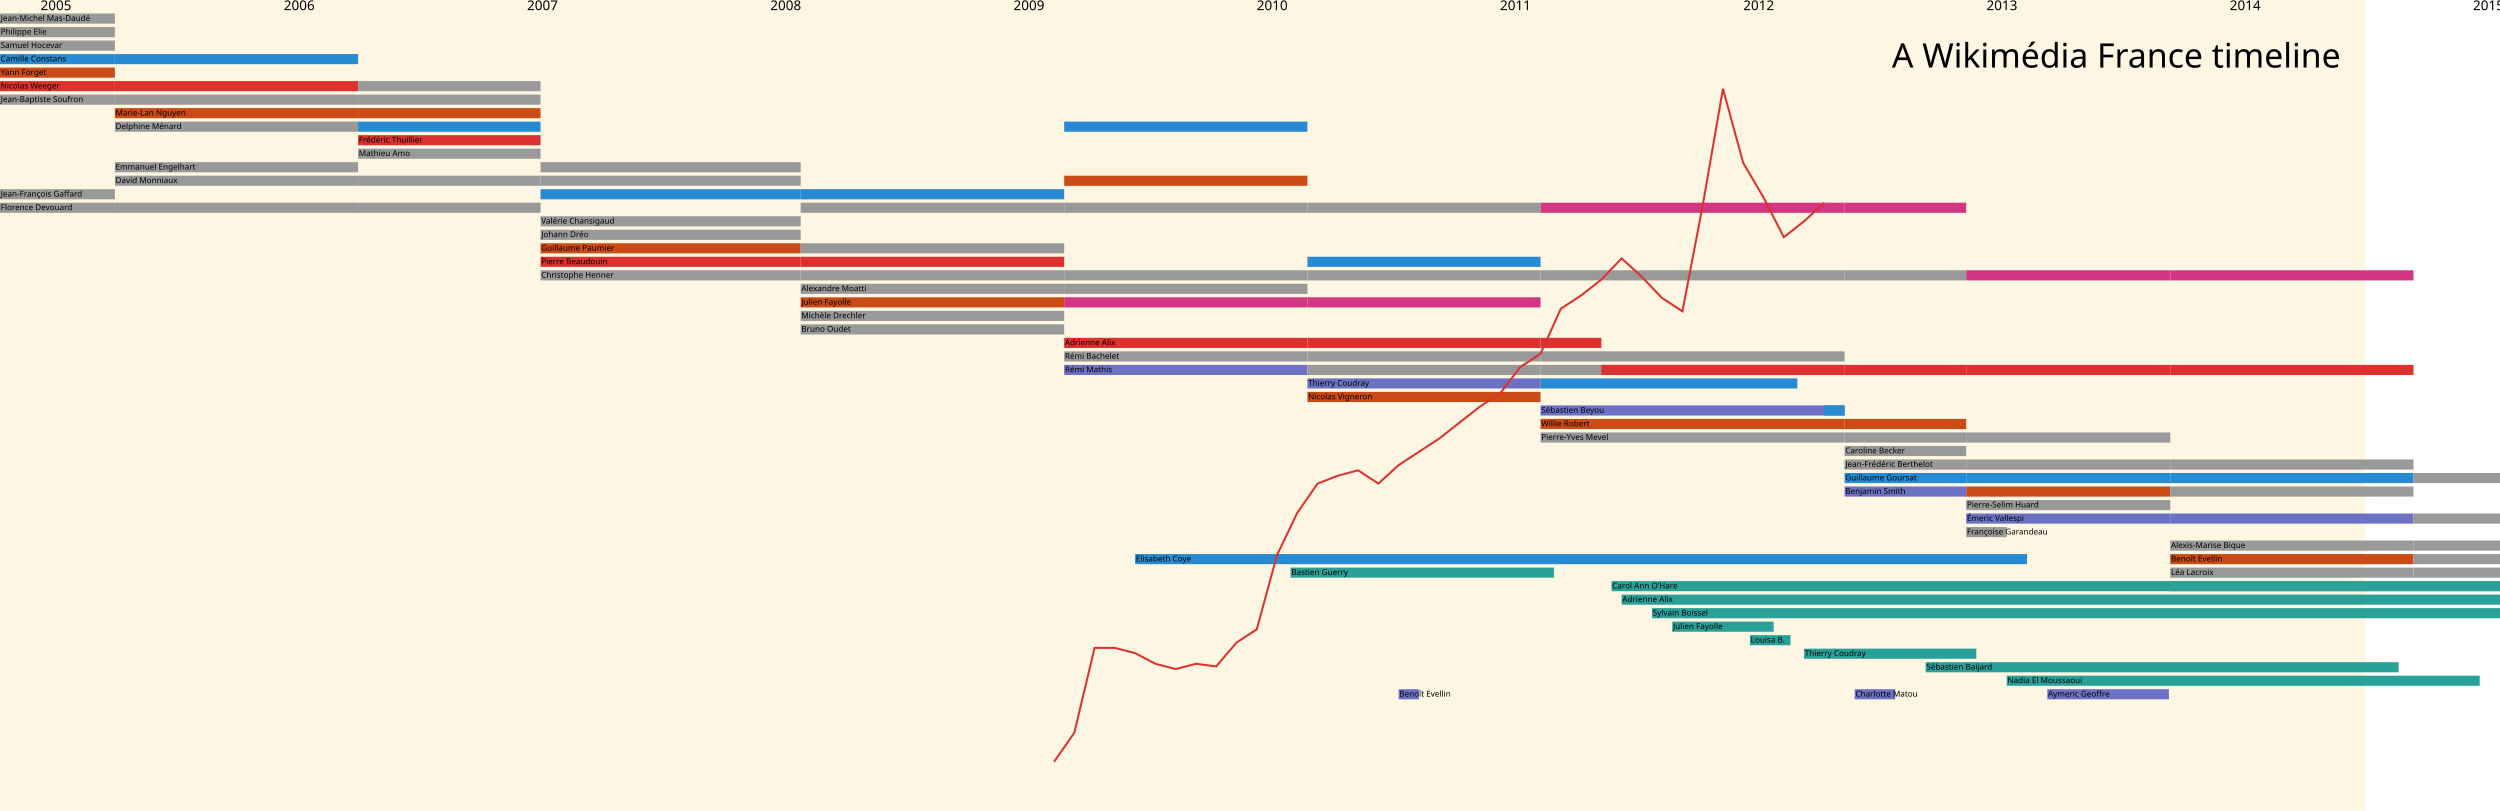
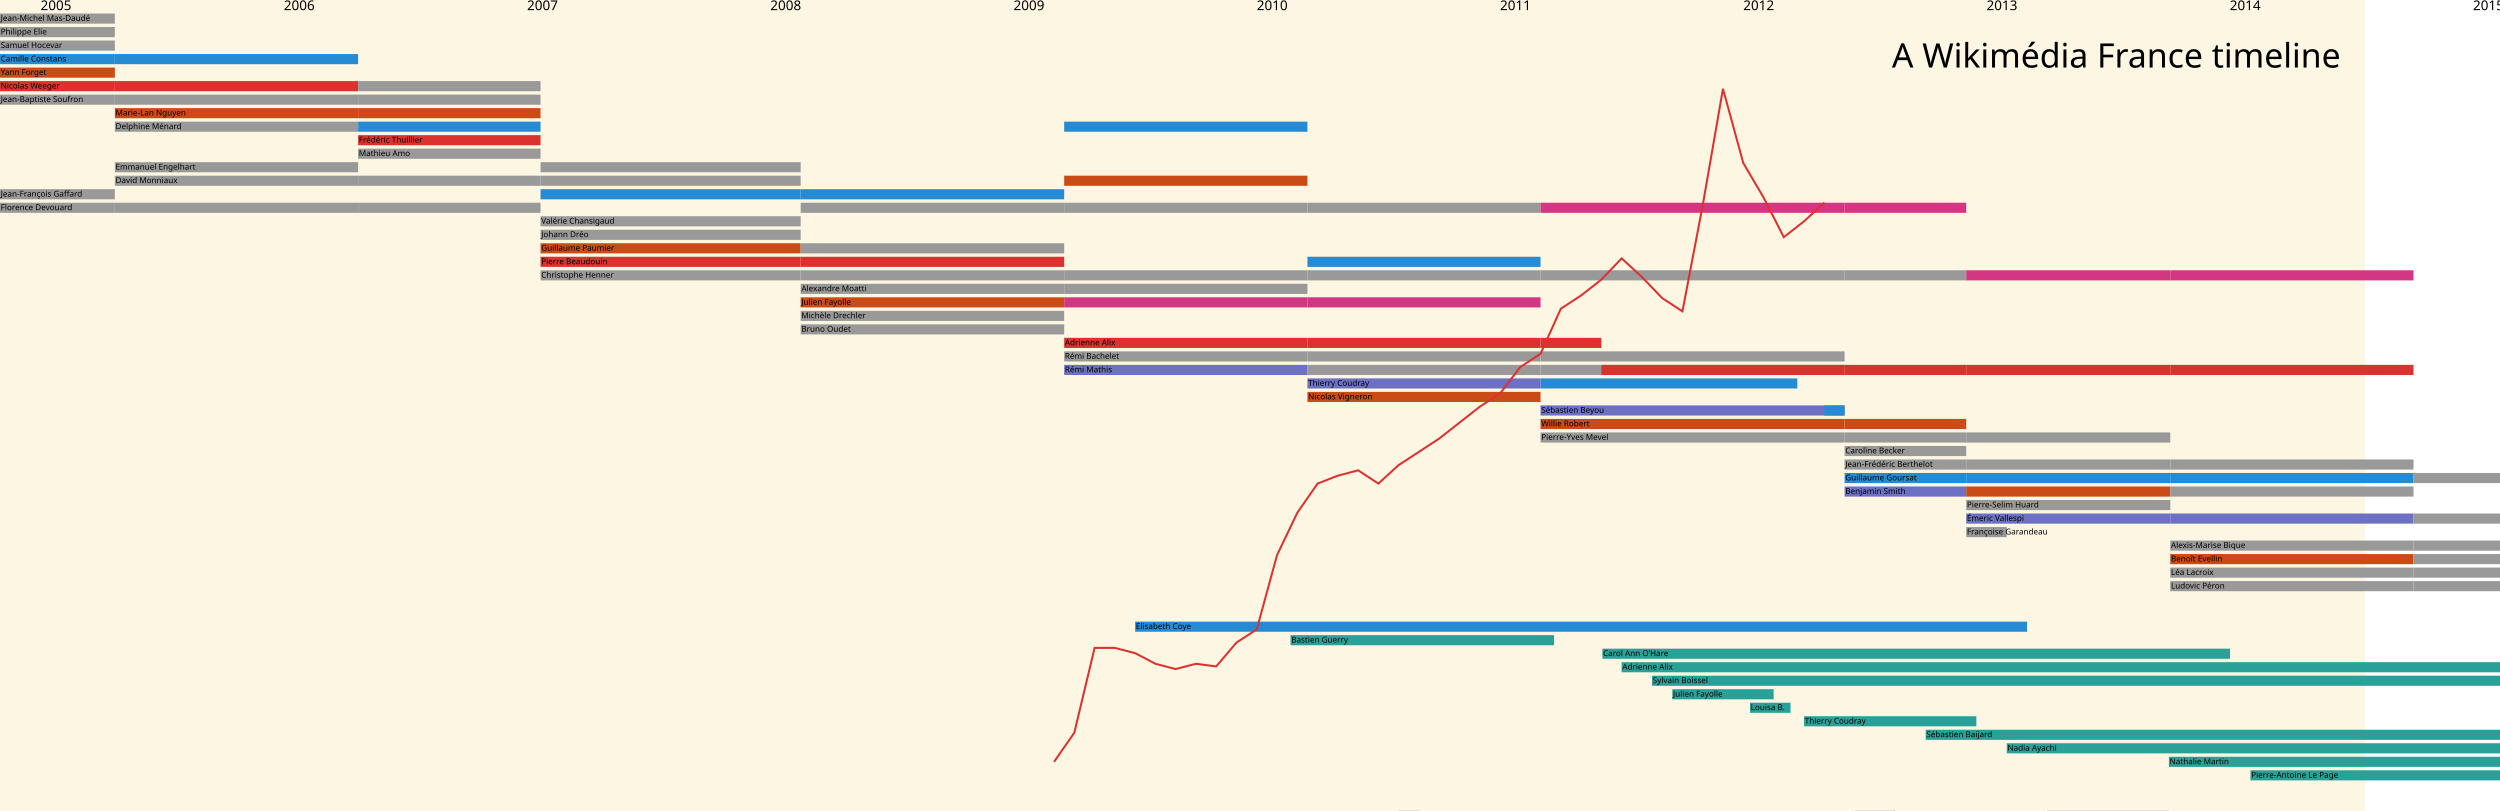
<svg xmlns="http://www.w3.org/2000/svg" xmlns:xlink="http://www.w3.org/1999/xlink" width="37000" height="12000" id="svg2" version="1.1">
  <defs id="defs">
    <rect id="2004-2005" width="1700" height="150" x="0" />
    <rect id="2005-2006" width="3600" height="150" x="1700" />
    <rect id="2006-2007" width="2700" height="150" x="5300" />
    <rect id="2007-2008" width="3850" height="150" x="8000" />
    <rect id="2008-2009" width="3900" height="150" x="11850" />
    <rect id="2009-2010" width="3600" height="150" x="15750" />
    <rect id="2010-2011" width="3450" height="150" x="19350" />
    <rect id="2011-2012" width="4500" height="150" x="22800" />
    <rect id="2012-2012" width="1800" height="150" x="27300" />
    <rect id="2012-2013" width="3020" height="150" x="29100" />
    <rect id="2013-2014" width="3600" height="150" x="32120" />
    <rect id="2014-2015" width="3600" height="150" x="35720" />
    <rect id="2015y" width="0" height="150" x="37000" />
    <path style="stroke:url(#lightgrey);stroke-width:40;" d="m 0,200 0,30000" id="YearMarker" />
    <linearGradient id="base03">
      <stop stop-color="#002b36" />
    </linearGradient>
    <linearGradient id="base02">
      <stop stop-color="#073642" />
    </linearGradient>
    <linearGradient id="base01">
      <stop stop-color="#586e75" />
    </linearGradient>
    <linearGradient id="base00">
      <stop stop-color="#657b83" />
    </linearGradient>
    <linearGradient id="base0">
      <stop stop-color="#839496" />
    </linearGradient>
    <linearGradient id="base1">
      <stop stop-color="#93a1a1" />
    </linearGradient>
    <linearGradient id="base2">
      <stop stop-color="#eee8d5" />
    </linearGradient>
    <linearGradient id="base3">
      <stop stop-color="#fdf6e3" />
    </linearGradient>
    <linearGradient id="yellow">
      <stop stop-color="#b58900" />
    </linearGradient>
    <linearGradient id="orange">
      <stop stop-color="#cb4b16" />
    </linearGradient>
    <linearGradient id="red">
      <stop stop-color="#dc322f" />
    </linearGradient>
    <linearGradient id="magenta">
      <stop stop-color="#d33682" />
    </linearGradient>
    <linearGradient id="violet">
      <stop stop-color="#6c71c4" />
    </linearGradient>
    <linearGradient id="blue">
      <stop stop-color="#268bd2" />
    </linearGradient>
    <linearGradient id="cyan">
      <stop stop-color="#2aa198" />
    </linearGradient>
    <linearGradient id="green">
      <stop stop-color="#859900" />
    </linearGradient>
    <linearGradient id="lightgrey">
      <stop stop-color="#c0c0c0" />
    </linearGradient>
    <style id="Style" type="text/css">
        .board { fill:#999999 }
        .president { fill:url(#red) }
        .vicepresident { fill:url(#magenta) }
        .treasurer { fill:url(#blue) }
        .vicetreasurer { fill:url(#violet) }
        .secretary{ fill:url(#orange) }
        .vicesecretary { fill:url(#yellow) }

        .staff { fill:url(#cyan) }
        .partstaff { fill:url(#blue) }
        .intern { fill:url(#violet) }

        text.name { font-size:120px; fill:black; font-family:Linux Libertine}
        text.label { font-size:200px; fill:black; font-family:Linux Libertine}
        text.title { font-size:500px; fill:black; font-family:Linux Libertine}
        .background { fill:url(#base3) }

        .members { fill:none; stroke: url(#red); stroke-width: 30px }
    </style>
  </defs>
  <rect id="background" width="35000" height="12000" class="background" />
  <text x="28000" y="1000" class="title">A Wikimédia France timeline</text>
  <g id="Labels" transform="translate(0,150)">
    <text x="600" class="label">2005</text>
    <text x="4200" class="label">2006</text>
    <text x="7800" class="label">2007</text>
    <text x="11400" class="label">2008</text>
    <text x="15000" class="label">2009</text>
    <text x="18600" class="label">2010</text>
    <text x="22200" class="label">2011</text>
    <text x="25800" class="label">2012</text>
    <text x="29400" class="label">2013</text>
    <text x="33000" class="label">2014</text>
    <text x="36600" class="label">2015</text>
  </g>
  <g id="Grid">
    <g id="Year.2005" transform="translate(600,0) ">
      <use xlink:href="#YearMarker" />
    </g>
    <g id="Year.2006" transform="translate(4200,0) ">
      <use xlink:href="#YearMarker" />
    </g>
    <g id="Year.2007" transform="translate(7800,0) ">
      <use xlink:href="#YearMarker" />
    </g>
    <g id="Year.2008" transform="translate(11400,0) ">
      <use xlink:href="#YearMarker" />
    </g>
    <g id="Year.2009" transform="translate(15000,0) ">
      <use xlink:href="#YearMarker" />
    </g>
    <g id="Year.2010" transform="translate(18600,0) ">
      <use xlink:href="#YearMarker" />
    </g>
    <g id="Year.2011" transform="translate(22200,0) ">
      <use xlink:href="#YearMarker" />
    </g>
    <g id="Year.2012" transform="translate(25800,0) ">
      <use xlink:href="#YearMarker" />
    </g>
    <g id="Year.2013" transform="translate(29400,0) ">
      <use xlink:href="#YearMarker" />
    </g>
    <g id="Year.2014" transform="translate(33000,0) ">
      <use xlink:href="#YearMarker" />
    </g>
    <g id="Year.2015" transform="translate(36600,0) ">
      <use xlink:href="#YearMarker" />
    </g>
  </g>
  <g id="Board" transform="translate(0,200)">
    <g id="MasDaude" transform="translate(0,0) ">
      <use class="board" xlink:href="#2004-2005" />
      <text dx="10" dy="110" class="name">Jean-Michel Mas-Daudé</text>
    </g>
    <g id="Board.Elie" transform="translate(0,200) ">
      <use class="board" xlink:href="#2004-2005" />
      <text dx="10" dy="110" class="name">Philippe Elie</text>
    </g>
    <g id="Board.Hocevar" transform="translate(0,400) ">
      <use class="board" xlink:href="#2004-2005" />
      <text dx="10" dy="110" class="name">Samuel Hocevar</text>
    </g>
    <g id="Board.Constans" transform="translate(0,600) ">
      <use class="treasurer" xlink:href="#2004-2005" />
      <use class="treasurer" xlink:href="#2005-2006" />
      <text dx="10" dy="110" class="name">Camille Constans</text>
    </g>
    <g id="Board.Forget" transform="translate(0,800) ">
      <use class="secretary" xlink:href="#2004-2005" />
      <text dx="10" dy="110" class="name">Yann Forget</text>
    </g>
    <g id="Board.Weeger" transform="translate(0,1000) ">
      <use class="president" xlink:href="#2004-2005" />
      <use class="president" xlink:href="#2005-2006" />
      <use class="board" xlink:href="#2006-2007" />
      <text dx="10" dy="110" class="name">Nicolas Weeger</text>
    </g>
    <g id="Board.Soufron" transform="translate(0,1200) ">
      <use class="board" xlink:href="#2004-2005" />
      <use class="board" xlink:href="#2005-2006" />
      <use class="board" xlink:href="#2006-2007" />
      <text dx="10" dy="110" class="name">Jean-Baptiste Soufron</text>
    </g>
    <g id="Board.Nguyen" transform="translate(0,1400) ">
      <use class="secretary" xlink:href="#2005-2006" />
      <use class="secretary" xlink:href="#2006-2007" />
      <text x="1700" dx="10" dy="110" class="name">Marie-Lan Nguyen</text>
    </g>
    <g id="Board.Menard" transform="translate(0,1600) ">
      <use class="board" xlink:href="#2005-2006" />
      <use class="treasurer" xlink:href="#2006-2007" />
      <use class="treasurer" xlink:href="#2009-2010" />
      <text x="1700" dx="10" dy="110" class="name">Delphine Ménard</text>
    </g>
    <g id="Board.Thuillier" transform="translate(0,1800) ">
      <use class="president" xlink:href="#2006-2007" />
      <text x="5300" dx="10" dy="110" class="name">Frédéric Thuillier</text>
    </g>
    <g id="Board.Amo" transform="translate(0,2000) ">
      <use class="board" xlink:href="#2006-2007" />
      <text x="5300" dx="10" dy="110" class="name">Mathieu Amo</text>
    </g>
    <g id="Board.Engelhart" transform="translate(0,2200) ">
      <use class="board" xlink:href="#2005-2006" />
      <use class="board" xlink:href="#2007-2008" />
      <text x="1700" dx="10" dy="110" class="name">Emmanuel Engelhart</text>
    </g>
    <g id="Board.Monniaux" transform="translate(0,2400) ">
      <use class="board" xlink:href="#2005-2006" />
      <use class="board" xlink:href="#2006-2007" />
      <use class="board" xlink:href="#2007-2008" />
      <use class="secretary" xlink:href="#2009-2010" />
      <text x="1700" dx="10" dy="110" class="name">David Monniaux</text>
    </g>
    <g id="Board.Gaffard" transform="translate(0,2600) ">
      <use class="board" xlink:href="#2004-2005" />
      <use class="treasurer" xlink:href="#2007-2008" />
      <use class="treasurer" xlink:href="#2008-2009" />
      <text dx="10" dy="110" class="name">Jean-François Gaffard</text>
    </g>
    <g id="Board.Devouard" transform="translate(0,2800) ">
      <use class="board" xlink:href="#2004-2005" />
      <use class="board" xlink:href="#2005-2006" />
      <use class="board" xlink:href="#2006-2007" />
      <use class="board" xlink:href="#2008-2009" />
      <use class="board" xlink:href="#2009-2010" />
      <use class="board" xlink:href="#2010-2011" />
      <use class="vicepresident" xlink:href="#2011-2012" />
      <use class="vicepresident" xlink:href="#2012-2012" />
      <text dx="10" dy="110" class="name">Florence Devouard</text>
    </g>
    <g id="Board.Chansigaud" transform="translate(0,3000) ">
      <use class="board" xlink:href="#2007-2008" />
      <text x="8000" dx="10" dy="110" class="name">Valérie Chansigaud</text>
    </g>
    <g id="Board.Dreo" transform="translate(0,3200) ">
      <use class="board" xlink:href="#2007-2008" />
      <text x="8000" dx="10" dy="110" class="name">Johann Dréo</text>
    </g>
    <g id="Board.Paumier" transform="translate(0,3400) ">
      <use class="secretary" xlink:href="#2007-2008" />
      <use class="board" xlink:href="#2008-2009" />
      <text x="8000" dx="10" dy="110" class="name">Guillaume Paumier</text>
    </g>
    <g id="Board.Beaudouin" transform="translate(0,3600) ">
      <use class="president" xlink:href="#2007-2008" />
      <use class="president" xlink:href="#2008-2009" />
      <use class="treasurer" xlink:href="#2010-2011" />
      <text x="8000" dx="10" dy="110" class="name">Pierre Beaudouin</text>
    </g>
    <g id="Board.Henner" transform="translate(0,3800) ">
      <use class="board" xlink:href="#2007-2008" />
      <use class="board" xlink:href="#2008-2009" />
      <use class="board" xlink:href="#2009-2010" />
      <use class="board" xlink:href="#2010-2011" />
      <use class="board" xlink:href="#2011-2012" />
      <use class="board" xlink:href="#2012-2012" />
      <use class="vicepresident" xlink:href="#2012-2013" />
      <use class="vicepresident" xlink:href="#2013-2014" />
      <text x="8000" dx="10" dy="110" class="name">Christophe Henner</text>
    </g>
    <g id="Board.Moatti" transform="translate(0,4000) ">
      <use class="board" xlink:href="#2008-2009" />
      <use class="board" xlink:href="#2009-2010" />
      <text x="11850" dx="10" dy="110" class="name">Alexandre Moatti</text>
    </g>
    <g id="Board.Fayolle" transform="translate(0,4200) ">
      <use class="secretary" xlink:href="#2008-2009" />
      <use class="vicepresident" xlink:href="#2009-2010" />
      <use class="vicepresident" xlink:href="#2010-2011" />
      <text x="11850" dx="10" dy="110" class="name">Julien Fayolle</text>
    </g>
    <g id="Board.Drechler" transform="translate(0,4400) ">
      <use class="board" xlink:href="#2008-2009" />
      <text x="11850" dx="10" dy="110" class="name">Michèle Drechler</text>
    </g>
    <g id="Board.Oudet" transform="translate(0,4600) ">
      <use class="board" xlink:href="#2008-2009" />
      <text x="11850" dx="10" dy="110" class="name">Bruno Oudet</text>
    </g>
    <g id="Board.Alix" transform="translate(0,4800) ">
      <use class="president" xlink:href="#2009-2010" />
      <use class="president" xlink:href="#2010-2011" />
      <rect x="22800" class="president" width="900" height="150" />
      <text x="15750" dx="10" dy="110" class="name">Adrienne Alix</text>
    </g>
    <g id="Board.Bachelet" transform="translate(0,5000) ">
      <use class="board" xlink:href="#2009-2010" />
      <use class="board" xlink:href="#2010-2011" />
      <use class="board" xlink:href="#2011-2012" />
      <text x="15750" dx="10" dy="110" class="name">Rémi Bachelet</text>
    </g>
    <g id="Board.Mathis" transform="translate(0,5200) ">
      <use class="vicetreasurer" xlink:href="#2009-2010" />
      <use class="board" xlink:href="#2010-2011" />
      <use class="board" xlink:href="#2011-2012" />
      <rect x="23700" class="president" width="3600" height="150" />
      <use class="president" xlink:href="#2012-2012" />
      <use class="president" xlink:href="#2012-2013" />
      <use class="president" xlink:href="#2013-2014" />
      <text x="15750" dx="10" dy="110" class="name">Rémi Mathis</text>
    </g>
    <g id="Board.Coudray" transform="translate(0,5400) ">
      <use class="vicetreasurer" xlink:href="#2010-2011" />
      <rect x="22800" class="treasurer" width="3800" height="150" />
      <text x="19350" dx="10" dy="110" class="name">Thierry Coudray</text>
    </g>
    <g id="Board.Vigneron" transform="translate(0,5600) ">
      <use class="secretary" xlink:href="#2010-2011" />
      <text x="19350" dx="10" dy="110" class="name">Nicolas Vigneron</text>
    </g>
    <g id="Board.Beyou" transform="translate(0,5800) ">
      <use class="vicetreasurer" xlink:href="#2011-2012" />
      <text x="22800" dx="10" dy="110" class="name">Sébastien Beyou</text>
      <rect x="27000" class="treasurer" width="300" height="150" />
    </g>
    <g id="Board.Robert" transform="translate(0,6000) ">
      <use class="secretary" xlink:href="#2011-2012" />
      <use class="secretary" xlink:href="#2012-2012" />
      <text x="22800" dx="10" dy="110" class="name">Willie Robert</text>
    </g>
    <g id="Board.Mevel" transform="translate(0,6200) ">
      <use class="board" xlink:href="#2011-2012" />
      <use class="board" xlink:href="#2012-2012" />
      <use class="board" xlink:href="#2012-2013" />
      <text x="22800" dx="10" dy="110" class="name">Pierre-Yves Mevel</text>
    </g>
    <g id="Board.Becker" transform="translate(0,6400) ">
      <use class="board" xlink:href="#2012-2012" />
      <text x="27300" dx="10" dy="110" class="name">Caroline Becker</text>
    </g>
    <g id="Board.Berthelot" transform="translate(0,6600) ">
      <use class="board" xlink:href="#2012-2012" />
      <use class="board" xlink:href="#2012-2013" />
      <use class="board" xlink:href="#2013-2014" />
      <text x="27300" dx="10" dy="110" class="name">Jean-Frédéric Berthelot</text>
    </g>
    <g id="Board.Goursat" transform="translate(0,6800) ">
      <use class="treasurer" xlink:href="#2012-2012" />
      <use class="treasurer" xlink:href="#2012-2013" />
      <use class="treasurer" xlink:href="#2013-2014" />
      <use class="board" xlink:href="#2014-2015" />
      <text x="27300" dx="10" dy="110" class="name">Guillaume Goursat</text>
    </g>
    <g id="Board.Smith" transform="translate(0,7000)">
      <use class="vicetreasurer" xlink:href="#2012-2012" />
      <use class="secretary" xlink:href="#2012-2013" />
      <use class="board" xlink:href="#2013-2014" />
      <text x="27300" dx="10" dy="110" class="name">Benjamin Smith</text>
    </g>
    <g id="Board.Huard" transform="translate(0,7200)">
      <use class="board" xlink:href="#2012-2013" />
      <text x="29100" dx="10" dy="110" class="name">Pierre-Selim Huard</text>
    </g>
    <g id="Board.Vallespi" transform="translate(0,7400)">
      <use class="vicetreasurer" xlink:href="#2012-2013" />
      <use class="vicetreasurer" xlink:href="#2013-2014" />
      <use class="board" xlink:href="#2014-2015" />
      <text x="29100" dx="10" dy="110" class="name">Émeric Vallespi</text>
    </g>
    <g id="Board.Garandeau" transform="translate(0,7600)">
      <rect x="29100" class="board" width="600" height="150" />
      <text x="29100" dx="10" dy="110" class="name">Françoise Garandeau</text>
    </g>
    <g id="Board.Bique" transform="translate(0,7800) ">
      <use class="board" xlink:href="#2013-2014" />
      <use class="board" xlink:href="#2014-2015" />
      <text x="32120" dx="10" dy="110" class="name">Alexis-Marise Bique</text>
    </g>
    <g id="Board.Evellin" transform="translate(0,8000) ">
      <use class="secretary" xlink:href="#2013-2014" />
      <use class="board" xlink:href="#2014-2015" />
      <text x="32120" dx="10" dy="110" class="name">Benoît Evellin</text>
    </g>
    <g id="Board.Lacroix" transform="translate(0,8200) ">
      <use class="board" xlink:href="#2013-2014" />
      <use class="board" xlink:href="#2014-2015" />
      <text x="32120" dx="10" dy="110" class="name">Léa Lacroix</text>
    </g>
    <g id="Board.Peron" transform="translate(0,8400) ">
      <use class="board" xlink:href="#2013-2014" />
      <use class="board" xlink:href="#2014-2015" />
      <text x="32120" dx="10" dy="110" class="name">Ludovic Péron</text>
    </g>
  </g>
-   <g id="Staff" transform="translate(0,8000)">
+   <g id="Staff" transform="translate(0,9000)">
    <g id="Staff.Coye" transform="translate(0,200)">
      <g transform="translate(16800,0) ">
        <rect id="Staff.Coye.Period" class="partstaff" width="13200" height="150" />
        <text id="Staff.Coye.Text" dx="10" dy="110" class="name">Elisabeth Coye</text>
      </g>
      <use class="background" xlink:href="#2014y" />
    </g>
    <g id="Staff.Guerry" transform="translate(0,400) ">
      <g transform="translate(19100,0) ">
        <rect id="Staff.Guerry.Period" class="staff" width="3900" height="150" />
        <text id="Staff.Guerry.Text" dx="10" dy="110" class="name">Bastien Guerry</text>
      </g>
    </g>
    <g id="Staff.OHare" transform="translate(0,600) ">
-       <g transform="translate(23850,0) ">
-         <rect id="Staff.OHare.Period" class="staff" width="15000" height="150" />
+       <g transform="translate(23715,0) ">
+         <rect id="Staff.OHare.Period" class="staff" width="9289" height="150" />
        <text id="Staff.OHare.Text" dx="10" dy="110" class="name">Carol Ann O’Hare</text>
      </g>
    </g>
    <g id="Staff.Alix" transform="translate(0,800) ">
      <g transform="translate(24000,0) ">
-         <rect id="Staff.Alix.Period" class="staff" width="15000" height="150" />
+         <rect id="Staff.Alix.Period" class="staff" width="13000" height="150" />
        <text id="Staff.Alix.Text" dx="10" dy="110" class="name">Adrienne Alix</text>
      </g>
    </g>
    <g id="Staff.Boissel" transform="translate(0,1000) ">
      <g transform="translate(24450,0) ">
-         <rect id="Staff.Boissel.Period" class="staff" width="15000" height="150" />
+         <rect id="Staff.Boissel.Period" class="staff" width="12550" height="150" />
        <text id="Staff.Boissel.Text" dx="10" dy="110" class="name">Sylvain Boissel</text>
      </g>
      <use class="background" xlink:href="#2014y" />
    </g>
    <g id="Staff.Fayolle" transform="translate(0,1200) ">
      <g transform="translate(24750,0) ">
        <rect id="Staff.Fayolle.Period" class="staff" width="1500" height="150" />
        <text id="Staff.Fayolle.Text" dx="10" dy="110" class="name">Julien Fayolle</text>
      </g>
    </g>
    <g id="Staff.Benmansour" transform="translate(25900,1400) ">
      <rect id="Staff.Benmansour.Period" class="staff" width="600" height="150" />
      <text id="Staff.Benmansour.Text" dx="10" dy="110" class="name">Louisa B.</text>
    </g>
    <g id="Staff.Coudray" transform="translate(26700,1600) ">
      <rect id="Staff.Coudray.Period" class="staff" width="2550" height="150" />
      <text id="Staff.Coudray.Text" dx="10" dy="110" class="name">Thierry Coudray</text>
    </g>
    <g id="Staff.Baijard" transform="translate(28500,1800) ">
-       <rect id="Staff.Baijard.Period" class="staff" width="7000" height="150" />
+       <rect id="Staff.Baijard.Period" class="staff" width="8500" height="150" />
      <text id="Staff.Baijard.Text" dx="10" dy="110" class="name">Sébastien Baijard</text>
    </g>
-     <g id="Staff.ElMoussaoui" transform="translate(29700,2000) ">
-       <rect id="Staff.ElMoussaoui.Period" class="staff" width="7000" height="150" />
-       <text id="Staff.ElMoussaoui.Text" dx="10" dy="110" class="name">Nadia El Moussaoui</text>
-     </g>
-     <g id="Staff.Evellin" transform="translate(20700,2200) ">
+     <g id="Staff.Ayachi" transform="translate(29700,2000) ">
+       <rect id="Staff.ElMoussaoui.Period" class="staff" width="7300" height="150" />
+       <text id="Staff.Ayachi.Text" dx="10" dy="110" class="name">Nadia Ayachi</text>
+     </g>
+     <g id="Staff.Martin" transform="translate(32100,2200) ">
+       <rect id="Staff.Martin.Period" class="staff" width="4900" height="150" />
+       <text id="Staff.Ayachi.Text" dx="10" dy="110" class="name">Nathalie Martin</text>
+     </g>
+     <g id="Staff.LePage" transform="translate(33307,2400) ">
+       <rect id="Staff.LePage.Period" class="staff" width="3800" height="150" />
+       <text id="Staff.LePage.Text" dx="10" dy="110" class="name">Pierre-Antoine Le Page</text>
+     </g>
+     <g id="Staff.Evellin" transform="translate(20700,3000) ">
      <rect id="Staff.Evellin.Period" class="intern" width="300" height="150" />
      <text id="Staff.Evellin.Text" dx="10" dy="110" class="name">Benoît Evellin</text>
    </g>
-     <g id="Staff.Matou" transform="translate(27450,2200) ">
+     <g id="Staff.Matou" transform="translate(27450,3000) ">
      <rect id="Staff.Matou.Period" class="intern" width="600" height="150" />
      <text id="Staff.Matou.Text" dx="10" dy="110" class="name">Charlotte Matou</text>
    </g>
-     <g id="Staff.Geoffre" transform="translate(30300,2200) ">
+     <g id="Staff.Geoffre" transform="translate(30300,3000) ">
      <rect id="Staff.Geoffre.Period" class="intern" width="1800" height="150" />
      <text id="Staff.Geoffre.Text" dx="10" dy="110" class="name">Aymeric Geoffre</text>
    </g>
  </g>
  <g transform="matrix(1,0,0,-1,0,15000)">
    <path d="M15600 3725 L15900 4156 16200 5411 16500 5411 16800 5333 17100 5176 17400 5098 17700 5176 18000 5137 18300 5490 18600 5686 18900 6784 19200 7411 19500 7843 19800 7960 20100 8039 20400 7843 20700 8117 21000 8313 21300 8509 21600 8745 21900 8980 22200 9176 22500 9568 22800 9764 23100 10431 23400 10627 23700 10862 24000 11176 24300 10901 24600 10588 24900 10392 25200 11960 25500 13686 25800 12588 26100 12078 26400 11490 26700 11725 27000 12000" class="members" />
  </g>
</svg>
